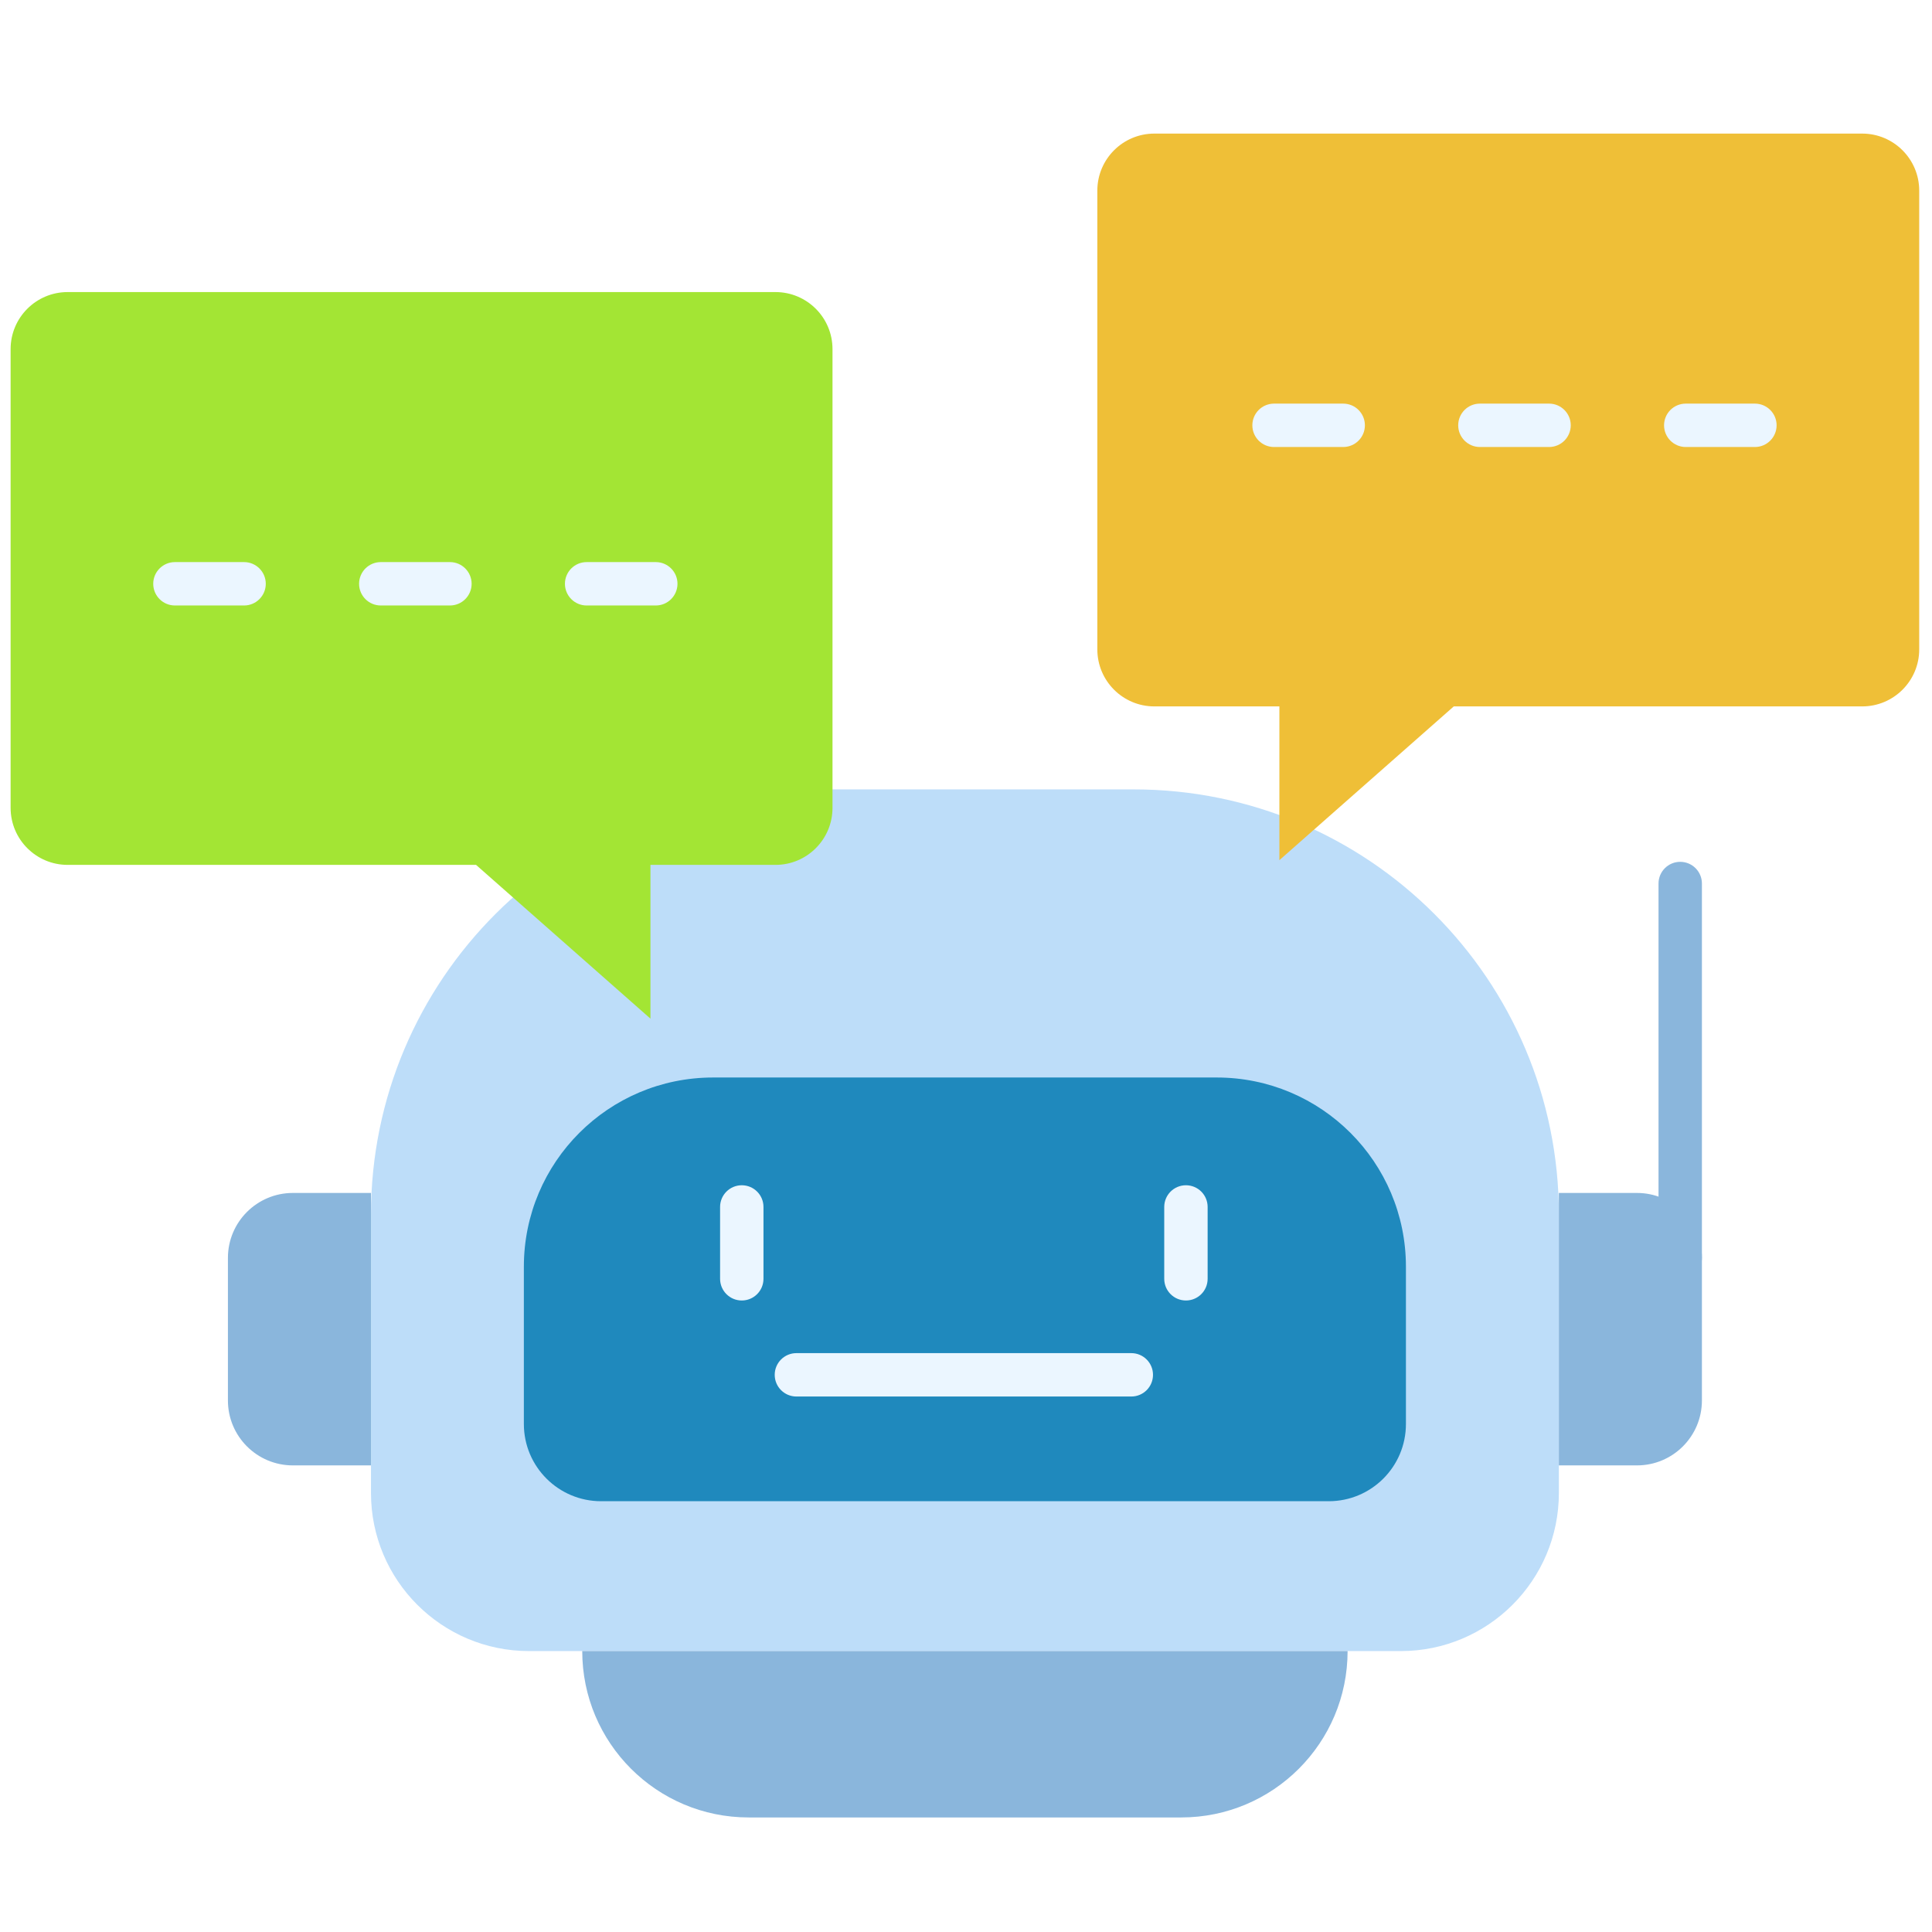
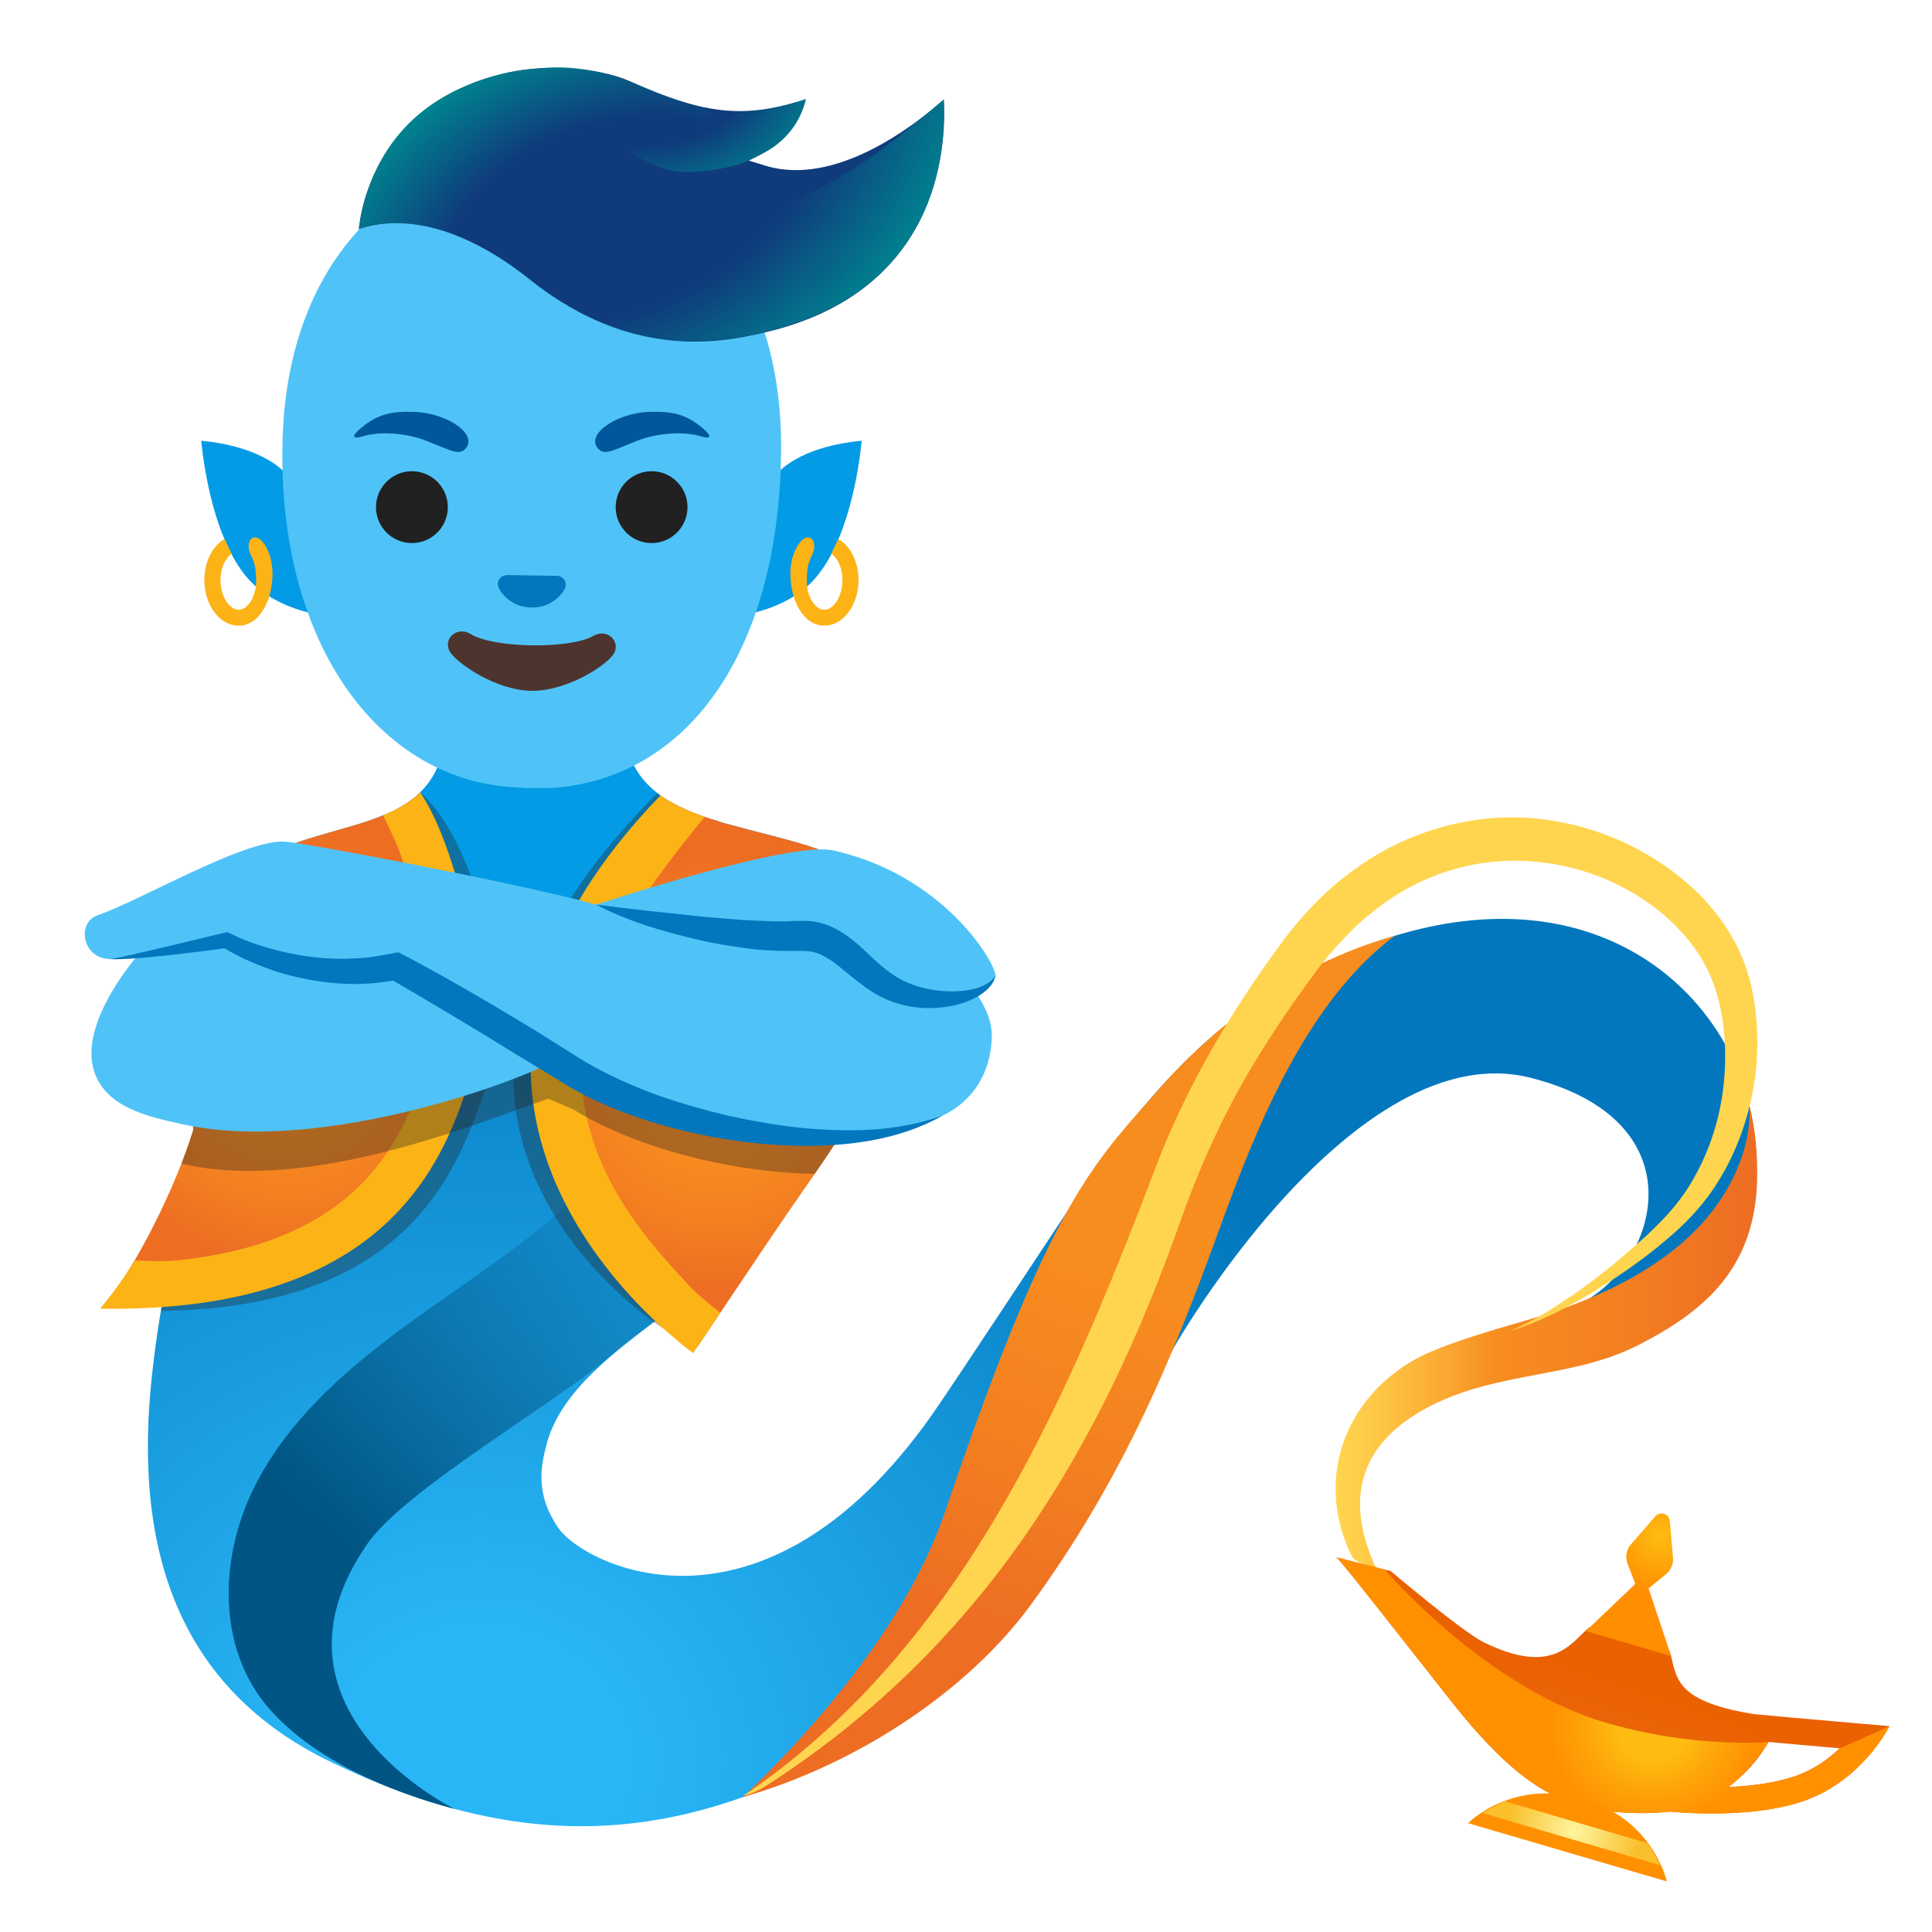
- <svg xmlns="http://www.w3.org/2000/svg" version="1.1" width="256" height="256" viewBox="0 0 256 256" xml:space="preserve">
-   <g style="stroke: none; stroke-width: 0; stroke-dasharray: none; stroke-linecap: butt; stroke-linejoin: miter; stroke-miterlimit: 10; fill: none; fill-rule: nonzero; opacity: 1;" transform="translate(1.406593 1.406593) scale(2.81 2.81)">
-     <path d="M 65.552 77.356 H 24.448 c -4.117 0 -7.455 -3.338 -7.455 -7.455 V 56.774 c 0 -11.074 8.977 -20.051 20.051 -20.051 h 15.913 c 11.074 0 20.051 8.977 20.051 20.051 V 69.9 C 73.007 74.018 69.669 77.356 65.552 77.356 z" style="stroke: none; stroke-width: 1; stroke-dasharray: none; stroke-linecap: butt; stroke-linejoin: miter; stroke-miterlimit: 10; fill: rgb(189,221,249); fill-rule: nonzero; opacity: 1;" transform=" matrix(1 0 0 1 0 0) " stroke-linecap="round" />
-     <path d="M 76.691 68.6 h -3.684 V 55.753 h 3.684 c 1.691 0 3.062 1.371 3.062 3.062 v 6.723 C 79.753 67.229 78.382 68.6 76.691 68.6 z" style="stroke: none; stroke-width: 1; stroke-dasharray: none; stroke-linecap: butt; stroke-linejoin: miter; stroke-miterlimit: 10; fill: rgb(138,182,220); fill-rule: nonzero; opacity: 1;" transform=" matrix(1 0 0 1 0 0) " stroke-linecap="round" />
-     <path d="M 16.993 68.6 h -3.684 c -1.691 0 -3.062 -1.371 -3.062 -3.062 v -6.723 c 0 -1.691 1.371 -3.062 3.062 -3.062 h 3.684 V 68.6 z" style="stroke: none; stroke-width: 1; stroke-dasharray: none; stroke-linecap: butt; stroke-linejoin: miter; stroke-miterlimit: 10; fill: rgb(138,182,220); fill-rule: nonzero; opacity: 1;" transform=" matrix(1 0 0 1 0 0) " stroke-linecap="round" />
-     <path d="M 62.156 70.289 H 27.844 c -2.011 0 -3.642 -1.63 -3.642 -3.642 v -7.416 c 0 -4.928 3.995 -8.922 8.922 -8.922 h 23.75 c 4.928 0 8.922 3.995 8.922 8.922 v 7.416 C 65.797 68.659 64.167 70.289 62.156 70.289 z" style="stroke: none; stroke-width: 1; stroke-dasharray: none; stroke-linecap: butt; stroke-linejoin: miter; stroke-miterlimit: 10; fill: rgb(31,137,189); fill-rule: nonzero; opacity: 1;" transform=" matrix(1 0 0 1 0 0) " stroke-linecap="round" />
-     <path d="M 55.199 85.201 H 34.801 c -4.333 0 -7.846 -3.513 -7.846 -7.846 v 0 h 36.09 v 0 C 63.045 81.689 59.532 85.201 55.199 85.201 z" style="stroke: none; stroke-width: 1; stroke-dasharray: none; stroke-linecap: butt; stroke-linejoin: miter; stroke-miterlimit: 10; fill: rgb(138,182,220); fill-rule: nonzero; opacity: 1;" transform=" matrix(1 0 0 1 0 0) " stroke-linecap="round" />
-     <path d="M 52.846 65.352 H 37.054 c -0.565 0 -1.023 -0.457 -1.023 -1.023 c 0 -0.565 0.458 -1.023 1.023 -1.023 h 15.792 c 0.565 0 1.023 0.457 1.023 1.023 C 53.869 64.895 53.412 65.352 52.846 65.352 z" style="stroke: none; stroke-width: 1; stroke-dasharray: none; stroke-linecap: butt; stroke-linejoin: miter; stroke-miterlimit: 10; fill: rgb(235,246,255); fill-rule: nonzero; opacity: 1;" transform=" matrix(1 0 0 1 0 0) " stroke-linecap="round" />
-     <path d="M 34.478 60.824 c -0.565 0 -1.023 -0.457 -1.023 -1.023 v -3.388 c 0 -0.565 0.458 -1.023 1.023 -1.023 c 0.565 0 1.023 0.457 1.023 1.023 v 3.388 C 35.501 60.367 35.043 60.824 34.478 60.824 z" style="stroke: none; stroke-width: 1; stroke-dasharray: none; stroke-linecap: butt; stroke-linejoin: miter; stroke-miterlimit: 10; fill: rgb(235,246,255); fill-rule: nonzero; opacity: 1;" transform=" matrix(1 0 0 1 0 0) " stroke-linecap="round" />
-     <path d="M 55.422 60.824 c -0.565 0 -1.023 -0.457 -1.023 -1.023 v -3.388 c 0 -0.565 0.457 -1.023 1.023 -1.023 s 1.023 0.457 1.023 1.023 v 3.388 C 56.445 60.367 55.987 60.824 55.422 60.824 z" style="stroke: none; stroke-width: 1; stroke-dasharray: none; stroke-linecap: butt; stroke-linejoin: miter; stroke-miterlimit: 10; fill: rgb(235,246,255); fill-rule: nonzero; opacity: 1;" transform=" matrix(1 0 0 1 0 0) " stroke-linecap="round" />
-     <path d="M 51.244 8.488 v 21.633 c 0 1.485 1.204 2.689 2.689 2.689 h 5.896 v 7.25 l 8.223 -7.25 h 19.259 c 1.485 0 2.689 -1.204 2.689 -2.689 V 8.488 c 0 -1.485 -1.204 -2.689 -2.689 -2.689 H 53.933 C 52.448 5.799 51.244 7.003 51.244 8.488 z" style="stroke: none; stroke-width: 1; stroke-dasharray: none; stroke-linecap: butt; stroke-linejoin: miter; stroke-miterlimit: 10; fill: rgb(239,191,55); fill-rule: nonzero; opacity: 1;" transform=" matrix(1 0 0 1 0 0) " stroke-linecap="round" />
-     <path d="M 38.756 15.961 v 21.633 c 0 1.485 -1.204 2.689 -2.689 2.689 h -5.896 v 7.25 l -8.223 -7.25 H 2.689 C 1.204 40.283 0 39.079 0 37.594 V 15.961 c 0 -1.485 1.204 -2.689 2.689 -2.689 h 33.378 C 37.552 13.272 38.756 14.476 38.756 15.961 z" style="stroke: none; stroke-width: 1; stroke-dasharray: none; stroke-linecap: butt; stroke-linejoin: miter; stroke-miterlimit: 10; fill: rgb(163,229,52); fill-rule: nonzero; opacity: 1;" transform=" matrix(1 0 0 1 0 0) " stroke-linecap="round" />
-     <path d="M 62.838 20.578 h -3.261 c -0.565 0 -1.023 -0.458 -1.023 -1.023 c 0 -0.565 0.457 -1.023 1.023 -1.023 h 3.261 c 0.565 0 1.023 0.458 1.023 1.023 C 63.861 20.12 63.403 20.578 62.838 20.578 z" style="stroke: none; stroke-width: 1; stroke-dasharray: none; stroke-linecap: butt; stroke-linejoin: miter; stroke-miterlimit: 10; fill: rgb(235,246,255); fill-rule: nonzero; opacity: 1;" transform=" matrix(1 0 0 1 0 0) " stroke-linecap="round" />
-     <path d="M 72.545 20.578 h -3.261 c -0.565 0 -1.023 -0.458 -1.023 -1.023 c 0 -0.565 0.457 -1.023 1.023 -1.023 h 3.261 c 0.565 0 1.023 0.458 1.023 1.023 C 73.567 20.12 73.11 20.578 72.545 20.578 z" style="stroke: none; stroke-width: 1; stroke-dasharray: none; stroke-linecap: butt; stroke-linejoin: miter; stroke-miterlimit: 10; fill: rgb(235,246,255); fill-rule: nonzero; opacity: 1;" transform=" matrix(1 0 0 1 0 0) " stroke-linecap="round" />
-     <path d="M 82.252 20.578 h -3.261 c -0.565 0 -1.023 -0.458 -1.023 -1.023 c 0 -0.565 0.457 -1.023 1.023 -1.023 h 3.261 c 0.565 0 1.023 0.458 1.023 1.023 C 83.274 20.12 82.817 20.578 82.252 20.578 z" style="stroke: none; stroke-width: 1; stroke-dasharray: none; stroke-linecap: butt; stroke-linejoin: miter; stroke-miterlimit: 10; fill: rgb(235,246,255); fill-rule: nonzero; opacity: 1;" transform=" matrix(1 0 0 1 0 0) " stroke-linecap="round" />
-     <path d="M 30.423 28.051 h -3.261 c -0.565 0 -1.023 -0.458 -1.023 -1.023 c 0 -0.565 0.458 -1.023 1.023 -1.023 h 3.261 c 0.565 0 1.023 0.458 1.023 1.023 C 31.445 27.593 30.987 28.051 30.423 28.051 z" style="stroke: none; stroke-width: 1; stroke-dasharray: none; stroke-linecap: butt; stroke-linejoin: miter; stroke-miterlimit: 10; fill: rgb(235,246,255); fill-rule: nonzero; opacity: 1;" transform=" matrix(1 0 0 1 0 0) " stroke-linecap="round" />
-     <path d="M 20.716 28.051 h -3.261 c -0.565 0 -1.023 -0.458 -1.023 -1.023 c 0 -0.565 0.458 -1.023 1.023 -1.023 h 3.261 c 0.565 0 1.023 0.458 1.023 1.023 C 21.739 27.593 21.281 28.051 20.716 28.051 z" style="stroke: none; stroke-width: 1; stroke-dasharray: none; stroke-linecap: butt; stroke-linejoin: miter; stroke-miterlimit: 10; fill: rgb(235,246,255); fill-rule: nonzero; opacity: 1;" transform=" matrix(1 0 0 1 0 0) " stroke-linecap="round" />
-     <path d="M 11.009 28.051 H 7.748 c -0.565 0 -1.023 -0.458 -1.023 -1.023 c 0 -0.565 0.458 -1.023 1.023 -1.023 h 3.261 c 0.565 0 1.023 0.458 1.023 1.023 C 12.032 27.593 11.574 28.051 11.009 28.051 z" style="stroke: none; stroke-width: 1; stroke-dasharray: none; stroke-linecap: butt; stroke-linejoin: miter; stroke-miterlimit: 10; fill: rgb(235,246,255); fill-rule: nonzero; opacity: 1;" transform=" matrix(1 0 0 1 0 0) " stroke-linecap="round" />
-     <path d="M 78.73 59.837 c -0.565 0 -1.023 -0.457 -1.023 -1.023 V 41.162 c 0 -0.565 0.457 -1.023 1.023 -1.023 c 0.565 0 1.023 0.458 1.023 1.023 v 17.652 C 79.753 59.38 79.295 59.837 78.73 59.837 z" style="stroke: none; stroke-width: 1; stroke-dasharray: none; stroke-linecap: butt; stroke-linejoin: miter; stroke-miterlimit: 10; fill: rgb(138,182,220); fill-rule: nonzero; opacity: 1;" transform=" matrix(1 0 0 1 0 0) " stroke-linecap="round" />
+ <svg xmlns="http://www.w3.org/2000/svg" width="100%" height="100%" viewBox="0 0 128 128" aria-hidden="true" role="img" class="iconify iconify--noto" preserveAspectRatio="xMidYMid meet">
+   <radialGradient id="IconifyId17ecdb2904d178eab8896" cx="31.846" cy="116.717" r="62.338" gradientTransform="matrix(0 -1 1.0982 0 -96.336 148.563)" gradientUnits="userSpaceOnUse">
+     <stop offset=".144" stop-color="#29b6f6">
+ 
+ </stop>
+     <stop offset=".945" stop-color="#0277bd">
+ 
+ </stop>
+   </radialGradient>
+   <path d="M111.17 87.23c-1.61 1.17-13.65 3.19-6.15-1.04c4.93-2.78 7.47-12.01-3.68-14.8C89.93 68.56 77.74 88.46 76 92.63c-4.13 9.89-9.85 18.2-21.58 24.17c-10.49 5.35-20.28 5.85-32.53-.08c-9.98-4.83-13.16-13.96-11.79-25.88a68.795 68.795 0 0 1 .98-6.23c1.39-6.75 2.75-7.67.64-16.95l18.23-2.03l3.12-.35l25.61-2.86c0 6.72-.77 11.82-10.54 21.28c-3.88 3.76-10.54 6.96-11.9 11.89c-.45 1.65-.75 3.41.72 5.6c1.68 2.52 13.54 8.51 24.79-7.46c1.15-1.63 7.52-11.3 9.25-13.91c4.26-6.43 8.9-12.1 16-15.64c25-12.48 36.92 13.78 24.17 23.05z" fill="url(#IconifyId17ecdb2904d178eab8896)">
+ 
+ </path>
+   <linearGradient id="IconifyId17ecdb2904d178eab8897" gradientUnits="userSpaceOnUse" x1="47.887" y1="46.087" x2="22.549" y2="18.384" gradientTransform="matrix(1 0 0 -1 0 128)">
+     <stop offset="0" stop-color="#005584" stop-opacity="0">
+ 
+ </stop>
+     <stop offset=".841" stop-color="#005584">
+ 
+ </stop>
+   </linearGradient>
+   <path d="M37.79 79.63c-3.48 3.22-7.56 5.71-11.37 8.54s-7.45 6.11-9.57 10.35s-2.46 9.63.15 13.59c1.16 1.76 4.5 5.43 13.12 7.74c0 0-13.46-6.56-5.76-17.6c2.44-3.5 12.48-9.35 15.72-12.12s2.52-1.64 5.48-4.71c3.37-3.49 7.68-8.67 9.43-13.19c1.23-3.18 2.97-8.37-2.41-8.37S40.87 76.79 37.79 79.63z" fill="url(#IconifyId17ecdb2904d178eab8897)">
+ 
+ </path>
+   <linearGradient id="IconifyId17ecdb2904d178eab8898" gradientUnits="userSpaceOnUse" x1="88.486" y1="39.373" x2="116.42" y2="39.373" gradientTransform="matrix(1 0 0 -1 0 128)">
+     <stop offset="0" stop-color="#ffd54f">
+ 
+ </stop>
+     <stop offset=".095" stop-color="#fec846">
+ 
+ </stop>
+     <stop offset=".271" stop-color="#faa630">
+ 
+ </stop>
+     <stop offset=".385" stop-color="#f78c1f">
+ 
+ </stop>
+     <stop offset=".689" stop-color="#f37f21">
+ 
+ </stop>
+     <stop offset="1" stop-color="#ed6d23">
+ 
+ </stop>
+   </linearGradient>
+   <path d="M91.05 103.88c-.61-.2-1.31-.42-1.49-.78c-2.36-4.79-.74-10.09 3.95-12.9c1.65-.98 4.67-1.87 6.88-2.51c.53-.15 1.02-.3 1.45-.43c6.59-2.02 10.95-5.1 12.95-9.16c.94-1.91 1.14-3.36 1.13-4.78c.25 1.08.5 2.27.5 4.46c0 6.35-3.71 9.17-7.73 11.26c-2.2 1.15-4.47 1.58-6.87 2.03c-2.35.45-4.79.91-7.11 2.11c-2.33 1.21-3.8 2.77-4.35 4.66c-.52 1.76-.24 3.8.82 6.09c-.05-.02-.09-.03-.13-.05z" fill="url(#IconifyId17ecdb2904d178eab8898)">
+ 
+ </path>
+   <linearGradient id="IconifyId17ecdb2904d178eab8899" gradientUnits="userSpaceOnUse" x1="78.618" y1="57.189" x2="63.823" y2="19.808" gradientTransform="matrix(1 0 0 -1 0 128)">
+     <stop offset=".367" stop-color="#f78c1f">
+ 
+ </stop>
+     <stop offset=".68" stop-color="#f37f21">
+ 
+ </stop>
+     <stop offset="1" stop-color="#ed6d23">
+ 
+ </stop>
+   </linearGradient>
+   <path d="M49.23 119.06c3.15-3.02 10.55-10.57 13.37-18.86c6.64-19.59 9.45-22.73 13.71-27.5l.07-.08c4.77-5.57 10.3-9.01 16.02-10.62c-5.02 3.77-8.31 10.41-11.19 18.28c-2.86 7.84-6.11 16.74-12.89 26.01c-4.28 5.85-11.66 10.64-19.09 12.77z" fill="url(#IconifyId17ecdb2904d178eab8899)">
+ 
+ </path>
+   <path d="M49.24 118.98C64 109 71 92 76.82 76.67c1.04-2.59 2.27-5.09 3.66-7.49c1.39-2.4 2.94-4.71 4.59-6.94c.86-1.15 1.84-2.23 2.91-3.22c1.09-.97 2.28-1.85 3.56-2.58c2.58-1.44 5.53-2.26 8.49-2.29c2.97-.02 5.9.75 8.49 2.12c2.57 1.39 4.91 3.38 6.36 6.04c.74 1.32 1.18 2.83 1.37 4.25c.21 1.44.23 2.9.09 4.33c-.32 2.86-1.28 5.63-2.9 7.99c-.81 1.17-1.82 2.22-2.87 3.11c-1.05.91-2.15 1.73-3.29 2.5c-2.28 1.52-4.68 2.92-7.29 3.71c1.26-.52 2.43-1.21 3.55-1.96c1.13-.74 2.22-1.55 3.26-2.4c2.05-1.72 4.16-3.49 5.4-5.75c1.29-2.24 1.98-4.81 2.08-7.36c.11-2.53-.31-5.18-1.54-7.2c-1.26-2.08-3.24-3.75-5.47-4.87s-4.74-1.68-7.21-1.63c-2.47.04-4.9.74-7.06 1.97c-1.07.63-2.07 1.38-3.01 2.22c-.91.87-1.77 1.8-2.55 2.81c-1.6 2.12-3.1 4.32-4.47 6.6c-.01.02-.03.05-.04.07c-1.94 3.24-3.49 6.71-4.75 10.27c-5.26 14.93-12.97 27.91-27.06 37.11c-.58.38-1.19.75-1.88.9z" fill="#ffd54f">
+ 
+ </path>
+   <path d="M63.98 68.72l-6.28-.11l-18.93-.33l-1.24-.03h-.18l-2.04-.04l-1.04-.01l-1.22-.02l-1.36-.03h-.49l-1.3-.03l-1.21-.02l-14.5-.26l-4.09-.07c1.22-6.53 4.09-9.41 7.27-11c2.73-1.37 5.69-1.79 8.01-2.75c.32-.12.62-.26.91-.42c.42-.22.81-.47 1.17-.76c.12-.1.24-.21.36-.33h.01c0-.01.01-.02.01-.02c1.04-1.02 1.7-2.49 1.77-4.77l11.74-.62c-.14 2.65.73 4.3 2.2 5.44c.07.06.14.11.21.16c.17.12.35.24.53.35c.45.26.93.5 1.45.72c.31.12.62.24.95.35c.27.1.55.19.84.27c.04.02.08.03.12.04c.15.05.3.09.45.14c.08.02.16.04.25.06c1.62.46 3.37.85 5.1 1.38c.25.08.52.17.81.27c.62.2 1.24.44 1.85.7c.21.1.4.18.57.26c.06.02.12.05.18.08c3.64 1.78 6.62 4.87 7.12 11.4z" fill="#039be5">
+ 
+ </path>
+   <path d="M46.87 87.3c-.51.74-1.12.97-1.66 1c-.63.03-1.16-.23-1.28-.3c-.01 0-.01-.01-.02-.01c0 0-11.78-7.36-9.64-19.79c.78-4.57 3.45-9.83 9.28-15.66c.07.06.14.11.21.16c.17.12.35.24.53.35c.45.26.93.5 1.45.72c-.28.34-.96 1.14-1.78 2.2c-3.15 3.99-5.66 8.04-6.43 12.28c-.31 1.69-.34 3.41-.02 5.18c1.03 5.62 4.83 9.49 7.06 11.91c.94.93 2.3 1.94 2.3 1.96z" opacity=".35" fill="#212121">
+ 
+ </path>
+   <radialGradient id="IconifyId17ecdb2904d178eab8900" cx="47.507" cy="71.13" r="14.718" gradientUnits="userSpaceOnUse">
+     <stop offset=".367" stop-color="#f78c1f">
+ 
+ </stop>
+     <stop offset=".68" stop-color="#f37f21">
+ 
+ </stop>
+     <stop offset="1" stop-color="#ed6d23">
+ 
+ </stop>
+   </radialGradient>
+   <path d="M57.7 68.61c-.12 1.38-.34 2.69-.7 3.81c-.12.39-.26.75-.42 1.09c-.67 1.43-1.63 2.87-2.6 4.26c-.17.24-.33.48-.5.72l-.32.46c-1.27 1.81-3.74 5.49-5.44 8.03l-1.25 1.86l-.25.37c-.25-.21-.59-.52-1.01-.91c-2.38-2.3-7.02-7.64-7.88-15.08v-.02c-.16-1.37-.18-2.74-.06-4.13c.02-.27.05-.54.08-.82c.57-5.01 2.89-10.11 6.94-15.2c.45.26.93.5 1.45.72c.31.12.62.24.95.35c.27.1.55.19.84.27c.04.02.08.03.12.04c.14.05.29.1.45.14c.08.02.16.04.25.06c1.62.46 3.37.85 5.1 1.38c.25.08.52.17.81.27c.75.25 1.36.5 1.85.7c.21.1.4.18.57.26c.06.02.12.05.17.07l.01.01c.44.86 1.27 6.46.84 11.29z" fill="url(#IconifyId17ecdb2904d178eab8900)">
+ 
+ </path>
+   <path d="M47.72 86.98l-1.25 1.86l-.25.37l-.3.44c-.42-.31-1.13-.87-1.99-1.65c-.01 0-.01-.01-.02-.01c-3.6-3.26-9.8-10.36-8.6-19.78c.6-4.67 3.01-9.89 8.45-15.51c.17.12.35.24.53.35c.45.26.93.5 1.45.72c.31.12.62.24.95.35c-.34.41-.87 1.06-1.49 1.85c-3.15 4-5.67 8.06-6.43 12.31c-.31 1.68-.34 3.39-.02 5.15c1.03 5.62 4.83 9.49 7.06 11.91c.63.62 1.44 1.27 1.91 1.64z" fill="#fcb316">
+ 
+ </path>
+   <path d="M33.05 68.18c-.12 1.18-.39 2.47-.87 3.88c-1.88 5.47-5.07 14.59-21.52 14.79c.01-.09.03-.17.04-.25c.03-.17.06-.34.09-.5c.1-.53.19-1.02.29-1.49a2.73 2.73 0 0 1 1.89-.94c10.99-1.15 14.41-6.8 16.12-11.8c.45-1.31.7-2.56.81-3.75c.09-.87.1-1.71.05-2.49c-.08-1.53-.37-2.86-.69-3.93c-.06-.21-.14-.51-.24-.87c-.58-2.15-1.37-4.39-1.68-5.05c-.35-.74-.78-1.62-1.05-2.18c.42-.22.81-.47 1.17-.76c.12-.1.24-.21.36-.33h.01c.01.01.03.02.04.04c2.44 2.08 3.83 6.86 4.26 8.29c.37 1.24.79 2.7.94 4.44c.08.89.09 1.85-.02 2.9z" opacity=".35" fill="#212121">
+ 
+ </path>
+   <radialGradient id="IconifyId17ecdb2904d178eab8901" cx="19.205" cy="69.53" r="14.566" gradientUnits="userSpaceOnUse">
+     <stop offset=".367" stop-color="#f78c1f">
+ 
+ </stop>
+     <stop offset=".68" stop-color="#f37f21">
+ 
+ </stop>
+     <stop offset="1" stop-color="#ed6d23">
+ 
+ </stop>
+   </radialGradient>
+   <path d="M31.2 68.15c-.02.28-.06.57-.1.86c-.16 1.13-.42 2.3-.84 3.51c-.3.89-.67 1.82-1.12 2.76c-2.33 4.86-7.01 10-18.35 10.82c-1.04.08-2.13.12-3.29.12c-.12-.01-.25-.01-.37-.01c.51-.65 1.13-1.58 1.78-2.7h.01a46.95 46.95 0 0 0 3.1-6.42c.72-1.86 1.3-3.78 1.57-5.53l.02-.14l.03-.16c.18-1.16.35-2.3.55-3.42c.51-2.99 1.16-5.89 2.35-8.79c.03-.08.09-.26.18-.51c.12-.35.4-1.19.65-1.77c2.73-1.37 5.69-1.79 8.01-2.75c.32-.12.62-.26.91-.42c.42-.22.81-.47 1.17-.76c1.42 2.13 2.34 5.54 2.78 7.18c.09.33.16.6.22.8a19.5 19.5 0 0 1 .74 7.33z" fill="url(#IconifyId17ecdb2904d178eab8901)">
+ 
+ </path>
+   <path d="M31.69 68.15c-.12 1.41-.42 2.93-.96 4.52c-1.76 5.16-5.72 12.93-20.03 13.93c-1.01.07-2.08.11-3.2.11c-.29 0-.57 0-.86-.01c.19-.21 1.62-2.03 2.27-3.19h.01c.55 0 1.44.11 2.85-.01c10.99-1.15 14.41-6.8 16.12-11.8c.43-1.25.68-2.46.8-3.6c.28-2.63-.13-4.92-.63-6.57c-.06-.21-.14-.51-.24-.87c-.58-2.15-1.37-4.39-1.68-5.05c-.24-.51-.52-1.09-.76-1.59c.32-.12.62-.26.91-.42c.42-.22.81-.47 1.17-.76c.12-.1.24-.21.36-.33h.01c0-.01.01-.02.01-.02l.03.06c1.74 2.59 2.7 6.91 3.06 8.11c.53 1.78 1.06 4.39.76 7.49z" fill="#fcb316">
+ 
+ </path>
+   <path d="M57 72.42c-.12.39-.26.75-.42 1.09c-.67 1.43-1.63 2.87-2.6 4.26c-5.95-.09-12.27-1.93-16-4.27l-.65-.28l-.99-.43c-1.64.55-4.2 1.55-7.2 2.49c-5.2 1.63-11.74 3.09-17.12 1.81c.72-1.86 1.3-3.78 1.57-5.53l.02-.14c2.37-1.75 12.59-2.45 13.01-2.45c.13 0 1.93.02 4.48.04a15486.863 15486.863 0 0 1 18.84.19L57 72.42z" opacity=".35" fill="#212121">
+ 
+ </path>
+   <path d="M63.07 63.87c.38.45 2.66 2.58 2.64 4.76c-.02 1.79-.76 4.07-3.25 5.28c-6.59 3.22-18.85.65-24.47-2.9c-6.99-4.4-11.74-6.99-11.74-6.99C20.11 65.32 15 62.28 15 62.28s-6.67 1.28-7.78 1.25c-1.75-.04-2.18-2.4-.73-2.9c2.86-.99 9.7-5.02 12.36-4.87c1.45.08 16.13 2.9 20.35 4.1c1.36.39 9.53 1.85 9.53 1.85" fill="#4fc3f7">
+ 
+ </path>
+   <path d="M39.49 59.94s12.81-4.24 15.7-3.6c7.22 1.6 10.66 7.25 10.77 8.28c-.4 1.21-2.99 1.99-5.55 1.36c-3.42-.84-7.29-3.35-11.7-4.27c0 0-9.02-1.59-9.22-1.77z" fill="#4fc3f7">
+ 
+ </path>
+   <path d="M65.96 64.62c-.11.61-.65 1.09-1.19 1.4c-.55.32-1.16.51-1.78.64c-1.25.22-2.56.18-3.83-.28c-1.29-.43-2.3-1.33-3.2-2.05c-.89-.76-1.68-1.29-2.53-1.32l-.34-.01h-.46c-.31 0-.63.01-.93 0c-.62-.02-1.23-.05-1.84-.12c-1.21-.16-2.4-.33-3.57-.61c-2.34-.55-4.66-1.21-6.8-2.34c2.37.32 4.72.55 7.05.8c1.17.09 2.32.22 3.48.26c.57.02 1.15.06 1.71.05c.29.01.56-.01.84-.02l.43-.01h.56c.75.06 1.5.32 2.1.69c.61.37 1.11.79 1.55 1.2c.87.84 1.64 1.56 2.57 2.04c.91.46 2.03.72 3.13.74c.56.02 1.12-.04 1.66-.17c.51-.15 1.08-.37 1.39-.89z" fill="#0277bd">
+ 
+ </path>
+   <path d="M36.73 70.23c-1.46 1.08-15.26 6.36-24.71 4.24c-2.19-.49-5.15-1.1-5.84-3.69c-.84-3.18 2.91-7.44 2.91-7.44l5.9-1.04l3.51 1.32c1.06.4 2.18.58 3.31.55l4.43-.14c0-.01 11.01 6.2 10.49 6.2z" fill="#4fc3f7">
+ 
+ </path>
+   <path d="M20.8 40.67c-1.06-.23-2.92-.81-4.21-2.16c-2.36-2.49-3.08-7.49-3.26-9.31c1.31.12 4.28.58 5.81 2.39l1.66 9.08z" fill="#039be5">
+ 
+ </path>
+   <path d="M18.04 38.42c-.14 1.64-.96 3.01-2.2 3.03c-1.24.03-2.27-1.3-2.3-2.95c-.02-1.25.53-2.33 1.34-2.79l.47.97c-.41.28-.76.95-.74 1.81c.02 1.14.65 1.92 1.21 1.91c.56-.01 1.16-.81 1.15-1.95c-.01-.94-.14-1.23-.38-1.75c-.39-.88.26-1.56.88-.7c0 0 .7.84.57 2.42z" fill="#fcb316">
+ 
+ </path>
+   <path d="M51.28 31.59c1.53-1.82 4.5-2.27 5.81-2.39c-.18 1.82-.9 6.82-3.26 9.31c-1.29 1.36-3.15 1.94-4.21 2.16l1.66-9.08z" fill="#039be5">
+ 
+ </path>
+   <path d="M33.68 52.13l1.22.08h1.62c9.01-.6 15.04-8.94 15.23-22.14c.19-13.13-7.9-19.75-16.23-19.87S18.9 16.45 18.71 29.58c-.2 13.22 6.42 21.86 14.97 22.55z" fill="#4fc3f7">
+ 
+ </path>
+   <g fill="#01579b">
+     <path d="M30.76 29.8c-.31.28-.79.09-1.23-.08c-.98-.37-1.44-.66-2.53-.87c-.91-.17-2.05-.22-2.94.05c-.81.24-.72-.05-.17-.52c1.15-.98 2.14-1.15 3.63-1.09c2.19.1 4.28 1.57 3.24 2.51z">
+ 
+ </path>
+     <path d="M39.7 29.8c.31.28.79.09 1.23-.08c.98-.37 1.44-.66 2.53-.87c.91-.17 2.05-.22 2.94.05c.81.24.72-.05.17-.52c-1.15-.98-2.14-1.15-3.63-1.09c-2.18.1-4.27 1.57-3.24 2.51z">
+ 
+ </path>
  </g>
+   <path d="M37.11 38.19c-.05-.02-.1-.03-.15-.04l-3.42-.05c-.05.01-.1.02-.16.04c-.31.12-.49.44-.35.78s.81 1.31 2.18 1.33s2.07-.93 2.22-1.27s-.02-.66-.32-.79z" fill="#0277bd">
+ 
+ </path>
+   <path d="M39.31 42.13c-1.55.89-6.6.82-8.12-.12c-.88-.54-1.79.25-1.44 1.06c.35.79 3.08 2.67 5.46 2.7s5.13-1.76 5.5-2.54c.37-.8-.51-1.61-1.4-1.1z" fill="#4e342e">
+ 
+ </path>
+   <path d="M52.95 36c.62-.86 1.27-.18.88.7c-.24.52-.37.81-.38 1.75c-.01 1.14.59 1.94 1.15 1.95s1.19-.77 1.21-1.91c.02-.86-.33-1.53-.74-1.81l.47-.97c.81.46 1.36 1.54 1.34 2.79c-.03 1.65-1.06 2.98-2.3 2.95c-1.24-.02-2.06-1.39-2.2-3.03c-.13-1.58.57-2.42.57-2.42z" fill="#fcb316">
+ 
+ </path>
+   <g fill="#212121">
+     <circle cx="27.29" cy="33.6" r="2.38">
+ 
+ </circle>
+     <circle cx="43.17" cy="33.6" r="2.38">
+ 
+ </circle>
+   </g>
+   <linearGradient id="IconifyId17ecdb2904d178eab8902" gradientUnits="userSpaceOnUse" x1="106.093" y1="16.959" x2="102.103" y2="5.219" gradientTransform="matrix(1 0 0 -1 0 128)">
+     <stop offset="0" stop-color="#ea6100">
+ 
+ </stop>
+     <stop offset="1" stop-color="#ed6d23">
+ 
+ </stop>
+   </linearGradient>
+   <path d="M116.24 113.57c-5.58-.89-5.1-2.6-5.63-4.19l-5.33-1.56c-1.22 1.05-2.38 3.23-6.97.99c-1.41-.69-6.17-4.72-6.17-4.72l-3.59-.91c.46.42 4.37 5.45 7.7 9.66c4.16 5.27 6.65 6.25 8.48 6.78c2.74.8 5.92.4 5.92.4s5.34.58 9-.76c3.8-1.39 5.53-4.9 5.53-4.9s-6.42-.55-8.94-.79zm2.81 4.06c-1.38.5-3.06.7-4.54.76a9.639 9.639 0 0 0 2.66-2.98c1.02.09 2.51.23 4.71.42c-.72.69-1.66 1.38-2.83 1.8z" fill="url(#IconifyId17ecdb2904d178eab8902)">
+ 
+ </path>
+   <radialGradient id="IconifyId17ecdb2904d178eab8903" cx="109.97" cy="15.13" r="8.699" gradientTransform="matrix(.9726 -.2326 -.2175 -.9094 5.95 153.65)" gradientUnits="userSpaceOnUse">
+     <stop offset=".272" stop-color="#febc12">
+ 
+ </stop>
+     <stop offset=".5" stop-color="#fea709">
+ 
+ </stop>
+     <stop offset=".809" stop-color="#ff9000">
+ 
+ </stop>
+   </radialGradient>
+   <path d="M121.88 115.84c-.72.69-1.66 1.37-2.83 1.8c-1.38.5-3.06.7-4.54.76c1.08-.79 2.13-2.16 2.66-2.98c-3 .16-6.87-.14-10.79-1.29c-7.36-2.16-13.58-8.93-14.64-10.14l-3.19-.81c.46.42 4.37 5.45 7.7 9.66c2.81 3.55 4.85 5.15 6.45 5.98c-3.41-.11-5.44 1.97-5.44 1.97l13.17 3.86s-.59-2.87-3.56-4.62c2.03.22 3.78 0 3.78 0s5.34.58 9-.76c3.8-1.39 5.53-4.9 5.53-4.9l-3.3 1.47z" fill="url(#IconifyId17ecdb2904d178eab8903)">
+ 
+ </path>
+   <radialGradient id="IconifyId17ecdb2904d178eab8904" cx="106.87" cy="27.3" r="3.775" gradientTransform="scale(1 -1) rotate(-16.333 -341.236 -48.333)" gradientUnits="userSpaceOnUse">
+     <stop offset="0" stop-color="#febc12">
+ 
+ </stop>
+     <stop offset="1" stop-color="#ff8f00">
+ 
+ </stop>
+   </radialGradient>
+   <path d="M108.34 104.94l-3.27 3.12l5.65 1.66l-1.5-4.48l1.16-.95c.33-.27.5-.68.46-1.1l-.21-2.42a.547.547 0 0 0-.96-.31l-1.61 1.85c-.31.35-.4.85-.23 1.29l.51 1.34z" fill="url(#IconifyId17ecdb2904d178eab8904)">
+ 
+ </path>
+   <radialGradient id="IconifyId17ecdb2904d178eab8905" cx="106.823" cy="6.94" r="4.386" gradientTransform="scale(1 -1) rotate(-16.333 -341.236 -48.333)" gradientUnits="userSpaceOnUse">
+     <stop offset="0" stop-color="#fef59f">
+ 
+ </stop>
+     <stop offset=".904" stop-color="#fac537">
+ 
+ </stop>
+     <stop offset="1" stop-color="#f9bf2c">
+ 
+ </stop>
+   </radialGradient>
+   <path fill="url(#IconifyId17ecdb2904d178eab8905)" d="M110.04 123.59l-11.85-3.48l1.48-.78l9.51 2.79z">
+ 
+ </path>
+   <path d="M46.04 22.63c-3.84 0-7.52-1.38-10.94-4.11c-3.87-3.09-6.95-3.74-8.84-3.74c-1.03 0-1.86.18-2.49.4c.38-3.46 2.4-6.75 5.31-8.54c2.31-1.43 4.89-2.15 7.68-2.15c2.19 0 4.02.47 4.92.87c3.22 1.44 5.28 2 7.34 2c1.34 0 2.72-.25 4.37-.79c-.36 1.47-1.36 2.8-2.7 3.5l-1.08.57l1.18.36c.61.18 1.27.27 1.95.27c4.05 0 8.14-3.21 9.79-4.68c.18 3.19-.29 13.06-12.46 15.57c-.79.17-2.26.47-4.03.47z" fill="#0f3b7c">
+ 
+ </path>
+   <radialGradient id="IconifyId17ecdb2904d178eab8906" cx="48.614" cy="7.848" r="25.905" gradientTransform="matrix(.9023 -.4311 -.3198 -.6695 -1.605 35.214)" gradientUnits="userSpaceOnUse">
+     <stop offset=".611" stop-color="#00838f" stop-opacity="0">
+ 
+ </stop>
+     <stop offset="1" stop-color="#00838f">
+ 
+ </stop>
+   </radialGradient>
+   <path d="M62.53 6.59c-.07 1.06 1.16 12.6-12.42 15.54c-8.95 1.94-13.99-2.8-14.17-2.97c0 0 5.39.1 5.81-1.08c.54-1.52-.23-2.83-.23-2.83c11.27.18 17.03-5.4 21.01-8.66z" fill="url(#IconifyId17ecdb2904d178eab8906)">
+ 
+ </path>
+   <radialGradient id="IconifyId17ecdb2904d178eab8907" cx="18.163" cy="-14.422" r="20.455" gradientTransform="matrix(-.9674 .2534 .188 .7177 61.917 22.94)" gradientUnits="userSpaceOnUse">
+     <stop offset=".611" stop-color="#00838f" stop-opacity="0">
+ 
+ </stop>
+     <stop offset="1" stop-color="#00838f">
+ 
+ </stop>
+   </radialGradient>
+   <path d="M23.77 15.18c.21-.8.68-8.61 10.38-10.47c.64-.12 1.43-.17 2.15-.23c2.21-.16 4.38.48 5.78 1.05c1.57.64 2.57 1.07 4.21 1.49c2.48.64-.49 3.37-3.29 3.68c-1.29.14-2.53.23-3.21.16c-.56-.06-6.38 6.05-9.55 4.74c-2.98-1.22-5.81-.78-6.47-.42z" fill="url(#IconifyId17ecdb2904d178eab8907)">
+ 
+ </path>
+   <radialGradient id="IconifyId17ecdb2904d178eab8908" cx="-21.355" cy="-68.186" r="13.689" gradientTransform="matrix(.9811 .1935 .1435 -.7279 72.308 -42.138)" gradientUnits="userSpaceOnUse">
+     <stop offset=".611" stop-color="#00838f" stop-opacity="0">
+ 
+ </stop>
+     <stop offset="1" stop-color="#00838f">
+ 
+ </stop>
+   </radialGradient>
+   <path d="M53.39 6.57c-.37 1.54-1.23 2.95-3.78 4.07c-1.51.66-4.28.94-5.35.61c-5.96-1.82-2-5.45.96-4.52c2.99.94 5 .83 8.17-.16z" fill="url(#IconifyId17ecdb2904d178eab8908)">
+ 
+ </path>
+   <path d="M62.45 73.91c-2.87 1.63-6.32 2.06-9.61 2c-3.32-.07-6.62-.63-9.81-1.62c-1.59-.51-3.17-1.11-4.67-1.93c-.77-.42-1.45-.85-2.14-1.28l-2.08-1.26c-2.75-1.71-5.56-3.37-8.34-5l.62.09c-1.01.17-2.03.3-3.05.28c-1.02-.01-2.03-.12-3.02-.31c-.99-.19-1.97-.45-2.9-.82c-.94-.36-1.83-.77-2.72-1.32l.36.06c-1.31.18-2.61.34-3.93.49l-1.97.19c-.66.04-1.32.1-1.98.06c.65-.07 1.29-.24 1.93-.38l1.92-.45l3.83-.92l.16-.04l.21.1c.8.4 1.71.73 2.6.98c.9.25 1.81.45 2.73.56c.92.12 1.84.16 2.76.11c.92-.01 1.82-.17 2.71-.35l.32-.06l.3.15c2.92 1.52 5.72 3.19 8.52 4.87l2.08 1.3c.69.44 1.38.88 2.04 1.25c1.36.74 2.81 1.38 4.3 1.92c1.5.52 3.03.96 4.59 1.33c1.56.34 3.14.63 4.73.8c3.15.31 6.42.31 9.51-.8z" fill="#0277bd">
+ 
+ </path>
</svg>
